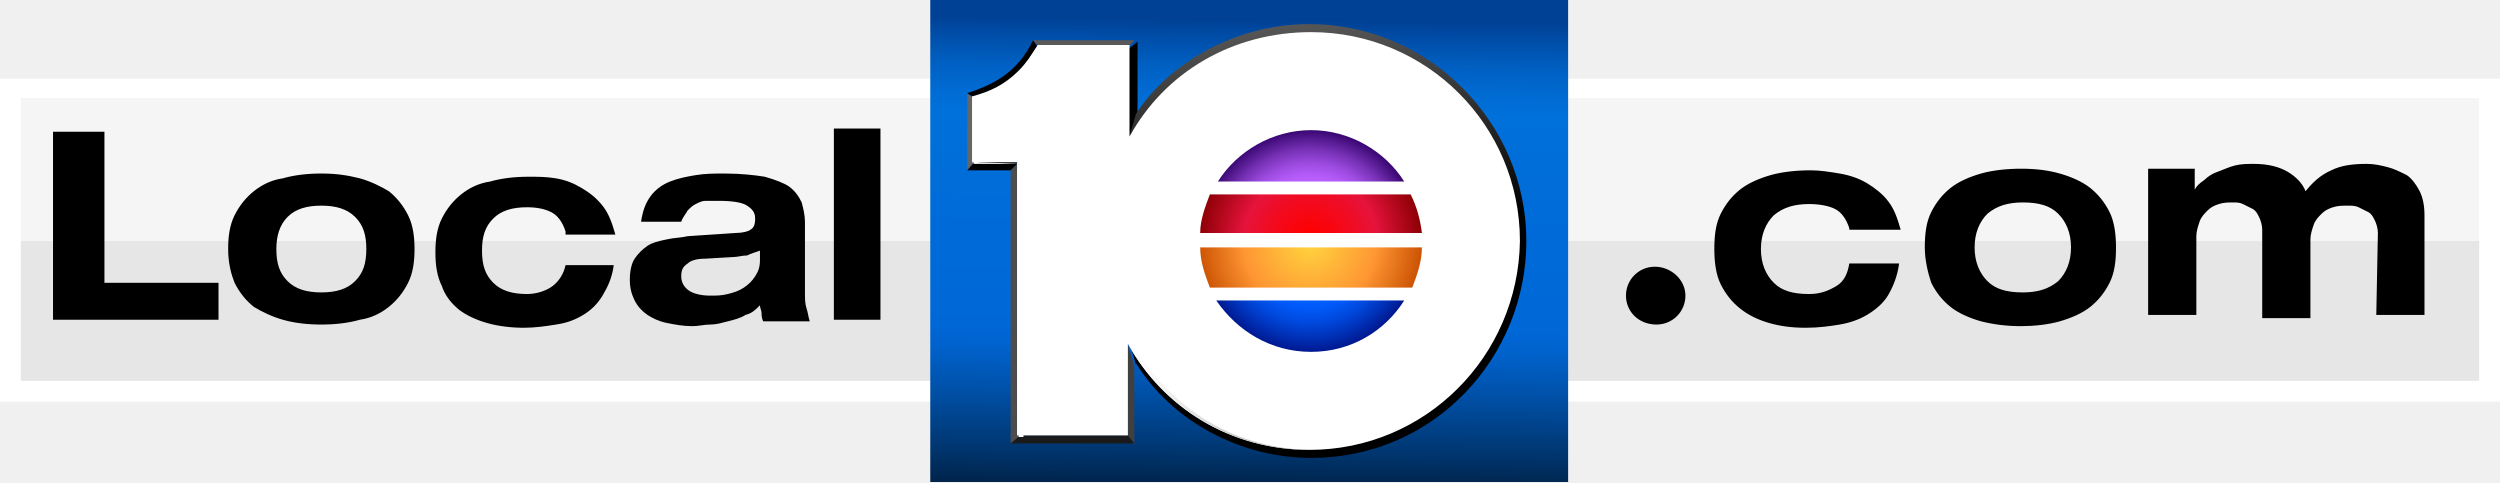
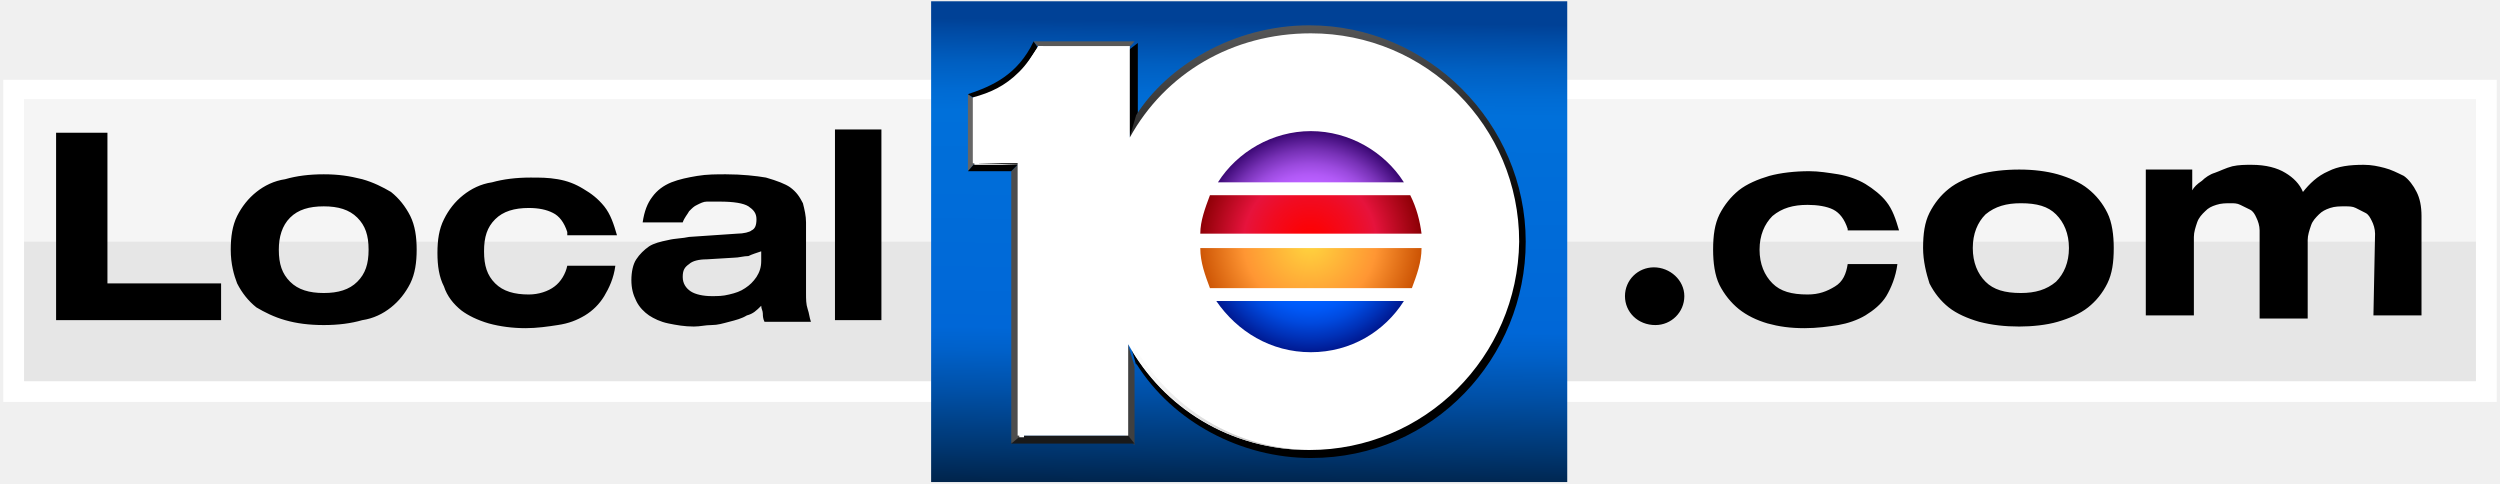
- <svg xmlns="http://www.w3.org/2000/svg" xmlns:xlink="http://www.w3.org/1999/xlink" version="1.1" id="Layer_1" x="0" y="0" viewBox="0 0 155.6 30" xml:space="preserve">
-   <style>.st0{fill:#fff}</style>
-   <path class="st0" d="M155.5 25H0V4.9h155.6V25h-.1z" />
-   <path d="M154.3 23.7H1.3V6.1h153v17.6z" fill="#f5f5f5" />
-   <path d="M154.3 23.7H1.3V15h153v8.7z" fill="#e6e6e6" />
-   <linearGradient id="SVGID_1_" gradientUnits="userSpaceOnUse" x1="77.902" y1="30.726" x2="77.506" y2="-5.109" gradientTransform="matrix(1 0 0 -1 0 32)">
-     <stop offset="0" stop-color="#004196" />
-     <stop offset=".021" stop-color="#004aa3" />
-     <stop offset=".077" stop-color="#005fc1" />
-     <stop offset=".126" stop-color="#006bd3" />
-     <stop offset=".16" stop-color="#0070da" />
-     <stop offset=".536" stop-color="#0067d7" />
-     <stop offset=".576" stop-color="#0061ca" />
-     <stop offset=".649" stop-color="#0050a7" />
-     <stop offset=".747" stop-color="#003670" />
-     <stop offset=".78" stop-color="#002c5c" />
-     <stop offset=".93" />
-   </linearGradient>
-   <path d="M57.9 0h39.7v30H57.9V0z" fill="url(#SVGID_1_)" />
+ <svg xmlns="http://www.w3.org/2000/svg" width="300px" height="58px" viewBox="0 0 78 15" version="1.1">
  <defs>
-     <path id="SVGID_2_" d="M84.9 0h12.7v20.2H84.9z" />
+     <linearGradient id="linear0" gradientUnits="userSpaceOnUse" x1="77.902" y1="30.726" x2="77.506" y2="-5.109" gradientTransform="matrix(0.5,0,0,-0.5,0.1,16)">
+       <stop offset="0" style="stop-color:rgb(0%,25.49%,58.824%);stop-opacity:1;" />
+       <stop offset="0.021" style="stop-color:rgb(0%,29.02%,63.922%);stop-opacity:1;" />
+       <stop offset="0.077" style="stop-color:rgb(0%,37.255%,75.686%);stop-opacity:1;" />
+       <stop offset="0.126" style="stop-color:rgb(0%,41.961%,82.745%);stop-opacity:1;" />
+       <stop offset="0.16" style="stop-color:rgb(0%,43.922%,85.49%);stop-opacity:1;" />
+       <stop offset="0.536" style="stop-color:rgb(0%,40.392%,84.314%);stop-opacity:1;" />
+       <stop offset="0.576" style="stop-color:rgb(0%,38.039%,79.216%);stop-opacity:1;" />
+       <stop offset="0.649" style="stop-color:rgb(0%,31.373%,65.49%);stop-opacity:1;" />
+       <stop offset="0.747" style="stop-color:rgb(0%,21.176%,43.922%);stop-opacity:1;" />
+       <stop offset="0.78" style="stop-color:rgb(0%,17.255%,36.078%);stop-opacity:1;" />
+       <stop offset="0.93" style="stop-color:rgb(0%,0%,0%);stop-opacity:1;" />
+     </linearGradient>
+     <linearGradient id="linear1" gradientUnits="userSpaceOnUse" x1="81.071" y1="32.721" x2="82.155" y2="17.819" gradientTransform="matrix(0.5,0,0,-0.5,0.1,16)">
+       <stop offset="0" style="stop-color:rgb(40%,40%,40%);stop-opacity:1;" />
+       <stop offset="1" style="stop-color:rgb(0%,0%,0%);stop-opacity:1;" />
+     </linearGradient>
+     <radialGradient id="radial0" gradientUnits="userSpaceOnUse" cx="70.279" cy="11.628" fx="70.279" fy="11.628" r="12.571" gradientTransform="matrix(0.5,0,0,-0.5,0.1,16)">
+       <stop offset="0.045" style="stop-color:rgb(100%,100%,100%);stop-opacity:1;" />
+       <stop offset="0.239" style="stop-color:rgb(97.647%,97.647%,97.647%);stop-opacity:1;" />
+       <stop offset="0.51" style="stop-color:rgb(90.196%,90.196%,90.196%);stop-opacity:1;" />
+       <stop offset="0.826" style="stop-color:rgb(78.824%,78.824%,78.824%);stop-opacity:1;" />
+       <stop offset="1" style="stop-color:rgb(70.98%,70.98%,70.98%);stop-opacity:1;" />
+     </radialGradient>
+     <radialGradient id="radial1" gradientUnits="userSpaceOnUse" cx="81.546" cy="17.008" fx="81.546" fy="17.008" r="6.899" gradientTransform="matrix(0.5,0,0,-0.5,0.1,16)">
+       <stop offset="0" style="stop-color:rgb(100%,83.922%,24.706%);stop-opacity:1;" />
+       <stop offset="0.6" style="stop-color:rgb(100%,58.824%,20%);stop-opacity:1;" />
+       <stop offset="1" style="stop-color:rgb(80.392%,33.333%,1.961%);stop-opacity:1;" />
+     </radialGradient>
+     <radialGradient id="radial2" gradientUnits="userSpaceOnUse" cx="81.546" cy="17.008" fx="81.546" fy="17.008" r="6.899" gradientTransform="matrix(0.5,0,0,-0.5,0.1,16)">
+       <stop offset="0" style="stop-color:rgb(100%,0%,0%);stop-opacity:1;" />
+       <stop offset="0.148" style="stop-color:rgb(98.431%,1.176%,3.529%);stop-opacity:1;" />
+       <stop offset="0.388" style="stop-color:rgb(94.51%,4.314%,12.941%);stop-opacity:1;" />
+       <stop offset="0.6" style="stop-color:rgb(90.196%,7.451%,23.529%);stop-opacity:1;" />
+       <stop offset="1" style="stop-color:rgb(55.686%,0%,2.353%);stop-opacity:1;" />
+     </radialGradient>
+     <radialGradient id="radial3" gradientUnits="userSpaceOnUse" cx="81.55" cy="17.008" fx="81.55" fy="17.008" r="6.896" gradientTransform="matrix(0.5,0,0,-0.5,0.1,16)">
+       <stop offset="0" style="stop-color:rgb(1.176%,38.431%,85.882%);stop-opacity:1;" />
+       <stop offset="0.55" style="stop-color:rgb(0%,36.863%,100%);stop-opacity:1;" />
+       <stop offset="0.621" style="stop-color:rgb(0%,34.51%,96.471%);stop-opacity:1;" />
+       <stop offset="0.737" style="stop-color:rgb(0%,28.627%,87.059%);stop-opacity:1;" />
+       <stop offset="0.881" style="stop-color:rgb(0%,18.824%,71.373%);stop-opacity:1;" />
+       <stop offset="1" style="stop-color:rgb(0%,9.804%,56.863%);stop-opacity:1;" />
+     </radialGradient>
+     <radialGradient id="radial4" gradientUnits="userSpaceOnUse" cx="81.546" cy="17.008" fx="81.546" fy="17.008" r="6.899" gradientTransform="matrix(0.5,0,0,-0.5,0.1,16)">
+       <stop offset="0" style="stop-color:rgb(74.902%,41.961%,83.137%);stop-opacity:1;" />
+       <stop offset="0.173" style="stop-color:rgb(74.51%,41.176%,86.667%);stop-opacity:1;" />
+       <stop offset="0.454" style="stop-color:rgb(72.941%,38.431%,96.078%);stop-opacity:1;" />
+       <stop offset="0.55" style="stop-color:rgb(72.549%,37.255%,100%);stop-opacity:1;" />
+       <stop offset="0.609" style="stop-color:rgb(69.412%,34.902%,96.471%);stop-opacity:1;" />
+       <stop offset="0.705" style="stop-color:rgb(60.784%,29.02%,87.059%);stop-opacity:1;" />
+       <stop offset="0.826" style="stop-color:rgb(46.667%,19.216%,71.373%);stop-opacity:1;" />
+       <stop offset="0.966" style="stop-color:rgb(27.059%,5.882%,49.804%);stop-opacity:1;" />
+       <stop offset="1" style="stop-color:rgb(21.961%,2.353%,44.314%);stop-opacity:1;" />
+     </radialGradient>
  </defs>
-   <clipPath id="SVGID_3_">
-     <use xlink:href="#SVGID_2_" overflow="visible" />
-   </clipPath>
-   <path d="M96 7.1h.2c.3-.1.5-.4.5-.7-.3 0-.6 0-.9-.1-.2-.1-.3-.1-.5-.2v.2c0 .4.3.8.7.8z" fill="none" />
-   <g id="_x31_0_with_Shadow_2_">
-     <path d="M60.2 10.6 61.6 9 61 6.4l-.8-.6v4.8z" fill="#666" />
-     <path d="m60.2 5.8.9.6 3.3-.5.3-2.8-.4-.6c-1 2.1-2.6 2.8-4.1 3.3z" />
-     <path d="m64.8 3.1 5.1.2.7-.8h-6.3l.5.6z" fill-rule="evenodd" clip-rule="evenodd" fill="#595959" />
-     <path d="m69.9 3.3.4 5.4.5-1.5v.1-4.7" />
-     <linearGradient id="SVGID_4_" gradientUnits="userSpaceOnUse" x1="81.071" y1="32.721" x2="82.155" y2="17.819" gradientTransform="matrix(1 0 0 -1 0 32)">
-       <stop offset="0" stop-color="#666" />
-       <stop offset="1" />
-     </linearGradient>
-     <path d="M81.6 28.5C89.3 28.5 95 22.2 95 15c0-7.4-6.1-13.5-13.5-13.5-4.8 0-8.9 2.6-10.8 5.6l-.5 1.7-.5 10.4 1 3.5v-.1c2.3 3.7 6.6 5.9 10.9 5.9z" fill="url(#SVGID_4_)" />
-     <path d="m70.6 22.8-.5-1.7-.6 5.3.5.7.6.6v-4.9z" fill="#404040" />
-     <path d="m70.6 27.6-.4-.5h-6.8l-.5.4v.1h7.7z" fill="#1a1a1a" />
-     <path d="m62.9 27.6.6-.5.2-16.8v-.5l-.8.8v17z" fill="#4d4d4d" />
-     <path d="m63.7 9.8.2-.4-2.3-.4-1.4 1.6h2.7l.8-.8z" />
-     <path class="st0" d="M81.5 28c-4.9 0-9.1-2.6-11.3-6.6v5.7h-6.9v-17h-2.8V6c1.1-.3 2-.7 2.9-1.6.5-.5.8-1 1.2-1.6h5.7v5.7c2.2-4 6.4-6.5 11.3-6.5 7.2 0 13 5.8 13 13-.1 7.2-5.9 13-13.1 13z" />
-     <radialGradient id="SVGID_5_" cx="70.279" cy="11.628" r="12.571" gradientTransform="matrix(1 0 0 -1 0 32)" gradientUnits="userSpaceOnUse">
-       <stop offset=".045" stop-color="#fff" />
-       <stop offset=".239" stop-color="#f9f9f9" />
-       <stop offset=".51" stop-color="#e6e6e6" />
-       <stop offset=".826" stop-color="#c9c9c9" />
-       <stop offset="1" stop-color="#b5b5b5" />
-     </radialGradient>
-     <path d="M70.5 21.4v.5c2.3 3.7 6.3 6.1 11 6.1h.2c-4.8 0-8.9-2.6-11.2-6.6z" fill="url(#SVGID_5_)" />
-     <path class="st0" d="M60.9 10.1V6c1.1-.3 2-.7 2.8-1.6.5-.5.8-1 1.2-1.6h-.3c-.4.6-.7 1.2-1.2 1.7-.8.9-1.8 1.3-2.8 1.6v4.1h2.8v17h.3v-17l-2.8-.1zm14.2 5.4c0 .9.3 1.7.6 2.5h12.6c.3-.8.6-1.6.6-2.5H75.1zm13.1-3.3H75.7c-.3.8-.6 1.6-.6 2.4h13.8c-.1-.8-.3-1.7-.7-2.4z" />
-     <path d="M82 8.2c-2.4 0-4.6 1.3-5.8 3.2h11.6c-1.2-2-3.4-3.2-5.8-3.2z" fill-rule="evenodd" clip-rule="evenodd" fill="#fff" />
+   <g id="surface1">
+     <path style=" stroke:none;fill-rule:nonzero;fill:rgb(100%,100%,100%);fill-opacity:1;" d="M 77.852 12.5 L 0.102 12.5 L 0.102 2.449 L 77.898 2.449 L 77.898 12.5 Z M 77.852 12.5 " />
+     <path style=" stroke:none;fill-rule:nonzero;fill:rgb(96.078%,96.078%,96.078%);fill-opacity:1;" d="M 77.25 11.852 L 0.75 11.852 L 0.75 3.051 L 77.25 3.051 Z M 77.25 11.852 " />
+     <path style=" stroke:none;fill-rule:nonzero;fill:rgb(90.196%,90.196%,90.196%);fill-opacity:1;" d="M 77.25 11.852 L 0.75 11.852 L 0.75 7.5 L 77.25 7.5 Z M 77.25 11.852 " />
+     <path style=" stroke:none;fill-rule:nonzero;fill:url(#linear0);" d="M 29.051 0 L 48.898 0 L 48.898 15 L 29.051 15 Z M 29.051 0 " />
+     <path style=" stroke:none;fill-rule:nonzero;fill:rgb(40%,40%,40%);fill-opacity:1;" d="M 30.199 5.301 L 30.898 4.5 L 30.602 3.199 L 30.199 2.898 Z M 30.199 5.301 " />
+     <path style=" stroke:none;fill-rule:nonzero;fill:rgb(0%,0%,0%);fill-opacity:1;" d="M 30.199 2.898 L 30.648 3.199 L 32.301 2.949 L 32.449 1.551 L 32.25 1.25 C 31.75 2.301 30.949 2.648 30.199 2.898 Z M 30.199 2.898 " />
+     <path style=" stroke:none;fill-rule:evenodd;fill:rgb(34.902%,34.902%,34.902%);fill-opacity:1;" d="M 32.5 1.551 L 35.051 1.648 L 35.398 1.25 L 32.25 1.25 Z M 32.5 1.551 " />
+     <path style=" stroke:none;fill-rule:nonzero;fill:rgb(0%,0%,0%);fill-opacity:1;" d="M 35.051 1.648 L 35.25 4.352 L 35.5 3.602 L 35.5 3.648 L 35.5 1.301 " />
+     <path style=" stroke:none;fill-rule:nonzero;fill:url(#linear1);" d="M 40.898 14.25 C 44.75 14.25 47.602 11.102 47.602 7.5 C 47.602 3.801 44.551 0.75 40.852 0.75 C 38.449 0.75 36.398 2.051 35.449 3.551 L 35.199 4.398 L 34.949 9.602 L 35.449 11.352 L 35.449 11.301 C 36.602 13.148 38.75 14.25 40.898 14.25 Z M 40.898 14.25 " />
+     <path style=" stroke:none;fill-rule:nonzero;fill:rgb(25.098%,25.098%,25.098%);fill-opacity:1;" d="M 35.398 11.398 L 35.148 10.551 L 34.852 13.199 L 35.102 13.551 L 35.398 13.852 Z M 35.398 11.398 " />
+     <path style=" stroke:none;fill-rule:nonzero;fill:rgb(10.196%,10.196%,10.196%);fill-opacity:1;" d="M 35.398 13.801 L 35.199 13.551 L 31.801 13.551 L 31.551 13.75 L 31.551 13.801 Z M 35.398 13.801 " />
+     <path style=" stroke:none;fill-rule:nonzero;fill:rgb(30.196%,30.196%,30.196%);fill-opacity:1;" d="M 31.551 13.801 L 31.852 13.551 L 31.949 5.148 L 31.949 4.898 L 31.551 5.301 Z M 31.551 13.801 " />
+     <path style=" stroke:none;fill-rule:nonzero;fill:rgb(0%,0%,0%);fill-opacity:1;" d="M 31.949 4.898 L 32.051 4.699 L 30.898 4.5 L 30.199 5.301 L 31.551 5.301 Z M 31.949 4.898 " />
+     <path style=" stroke:none;fill-rule:nonzero;fill:rgb(100%,100%,100%);fill-opacity:1;" d="M 40.852 14 C 38.398 14 36.301 12.699 35.199 10.699 L 35.199 13.551 L 31.75 13.551 L 31.75 5.051 L 30.352 5.051 L 30.352 3 C 30.898 2.852 31.352 2.648 31.801 2.199 C 32.051 1.949 32.199 1.699 32.398 1.398 L 35.25 1.398 L 35.25 4.25 C 36.352 2.25 38.449 1 40.898 1 C 44.5 1 47.398 3.898 47.398 7.5 C 47.352 11.102 44.449 14 40.852 14 Z M 40.852 14 " />
+     <path style=" stroke:none;fill-rule:nonzero;fill:url(#radial0);" d="M 35.352 10.699 L 35.352 10.949 C 36.5 12.801 38.5 14 40.852 14 L 40.949 14 C 38.551 14 36.5 12.699 35.352 10.699 Z M 35.352 10.699 " />
+     <path style=" stroke:none;fill-rule:nonzero;fill:rgb(100%,100%,100%);fill-opacity:1;" d="M 30.551 5.051 L 30.551 3 C 31.102 2.852 31.551 2.648 31.949 2.199 C 32.199 1.949 32.352 1.699 32.551 1.398 L 32.398 1.398 C 32.199 1.699 32.051 2 31.801 2.25 C 31.398 2.699 30.898 2.898 30.398 3.051 L 30.398 5.102 L 31.801 5.102 L 31.801 13.602 L 31.949 13.602 L 31.949 5.102 Z M 37.648 7.75 C 37.648 8.199 37.801 8.602 37.949 9 L 44.25 9 C 44.398 8.602 44.551 8.199 44.551 7.75 Z M 44.199 6.102 L 37.949 6.102 C 37.801 6.5 37.648 6.898 37.648 7.301 L 44.551 7.301 C 44.5 6.898 44.398 6.449 44.199 6.102 Z M 44.199 6.102 " />
+     <path style=" stroke:none;fill-rule:evenodd;fill:rgb(100%,100%,100%);fill-opacity:1;" d="M 41.102 4.102 C 39.898 4.102 38.801 4.75 38.199 5.699 L 44 5.699 C 43.398 4.699 42.301 4.102 41.102 4.102 Z M 41.102 4.102 " />
+     <path style=" stroke:none;fill-rule:nonzero;fill:url(#radial1);" d="M 37.449 7.699 C 37.449 8.148 37.602 8.551 37.75 8.949 L 44.051 8.949 C 44.199 8.551 44.352 8.148 44.352 7.699 Z M 37.449 7.699 " />
+     <path style=" stroke:none;fill-rule:nonzero;fill:url(#radial2);" d="M 44 6.051 L 37.75 6.051 C 37.602 6.449 37.449 6.852 37.449 7.25 L 44.352 7.25 C 44.301 6.852 44.199 6.449 44 6.051 Z M 44 6.051 " />
+     <path style=" stroke:none;fill-rule:nonzero;fill:url(#radial3);" d="M 40.898 10.949 C 42.148 10.949 43.199 10.301 43.801 9.352 L 37.949 9.352 C 38.602 10.301 39.648 10.949 40.898 10.949 Z M 40.898 10.949 " />
+     <path style=" stroke:none;fill-rule:evenodd;fill:url(#radial4);" d="M 40.898 4.051 C 39.699 4.051 38.602 4.699 38 5.648 L 43.801 5.648 C 43.199 4.699 42.102 4.051 40.898 4.051 Z M 40.898 4.051 " />
+     <path style=" stroke:none;fill-rule:nonzero;fill:rgb(0%,0%,0%);fill-opacity:1;" d="M 50.699 9.199 C 50.699 8.699 51.102 8.301 51.602 8.301 C 52.102 8.301 52.551 8.699 52.551 9.199 C 52.551 9.699 52.148 10.102 51.648 10.102 C 51.102 10.102 50.699 9.699 50.699 9.199 Z M 57.648 7.102 C 57.551 6.801 57.398 6.602 57.199 6.5 C 57 6.398 56.699 6.352 56.398 6.352 C 55.949 6.352 55.602 6.449 55.301 6.699 C 55.051 6.949 54.898 7.301 54.898 7.75 C 54.898 8.199 55.051 8.551 55.301 8.801 C 55.551 9.051 55.898 9.148 56.398 9.148 C 56.75 9.148 57 9.051 57.25 8.898 C 57.5 8.75 57.602 8.5 57.648 8.199 L 59.199 8.199 C 59.148 8.602 59 8.949 58.852 9.199 C 58.699 9.449 58.449 9.648 58.199 9.801 C 57.949 9.949 57.648 10.051 57.352 10.102 C 57.051 10.148 56.699 10.199 56.301 10.199 C 55.852 10.199 55.5 10.148 55.148 10.051 C 54.801 9.949 54.5 9.801 54.25 9.602 C 54 9.398 53.801 9.148 53.648 8.852 C 53.5 8.551 53.449 8.148 53.449 7.75 C 53.449 7.301 53.5 6.949 53.648 6.648 C 53.801 6.352 54 6.102 54.25 5.898 C 54.5 5.699 54.852 5.551 55.199 5.449 C 55.551 5.352 56 5.301 56.449 5.301 C 56.75 5.301 57.051 5.352 57.352 5.398 C 57.648 5.449 57.949 5.551 58.199 5.699 C 58.449 5.852 58.699 6.051 58.852 6.25 C 59.051 6.5 59.148 6.801 59.25 7.148 L 57.648 7.148 Z M 60 7.699 C 60 7.25 60.051 6.898 60.199 6.602 C 60.352 6.301 60.551 6.051 60.801 5.852 C 61.051 5.648 61.398 5.5 61.75 5.398 C 62.102 5.301 62.551 5.25 63 5.25 C 63.449 5.25 63.852 5.301 64.199 5.398 C 64.551 5.5 64.898 5.648 65.148 5.852 C 65.398 6.051 65.602 6.301 65.75 6.602 C 65.898 6.898 65.949 7.301 65.949 7.699 C 65.949 8.148 65.898 8.5 65.75 8.801 C 65.602 9.102 65.398 9.352 65.148 9.551 C 64.898 9.75 64.551 9.898 64.199 10 C 63.852 10.102 63.398 10.148 63 10.148 C 62.551 10.148 62.148 10.102 61.75 10 C 61.398 9.898 61.051 9.75 60.801 9.551 C 60.551 9.352 60.352 9.102 60.199 8.801 C 60.102 8.5 60 8.102 60 7.699 Z M 61.551 7.699 C 61.551 8.148 61.699 8.5 61.949 8.75 C 62.199 9 62.551 9.102 63.051 9.102 C 63.5 9.102 63.852 9 64.148 8.75 C 64.398 8.5 64.551 8.148 64.551 7.699 C 64.551 7.25 64.398 6.898 64.148 6.648 C 63.898 6.398 63.551 6.301 63.051 6.301 C 62.602 6.301 62.25 6.398 61.949 6.648 C 61.699 6.898 61.551 7.25 61.551 7.699 Z M 74.102 7.25 C 74.102 7.102 74.051 6.949 74 6.852 C 73.949 6.75 73.898 6.648 73.801 6.602 L 73.5 6.449 C 73.398 6.398 73.301 6.398 73.148 6.398 C 73 6.398 72.852 6.398 72.699 6.449 C 72.551 6.5 72.449 6.551 72.352 6.648 C 72.25 6.75 72.148 6.852 72.102 7 C 72.051 7.148 72 7.301 72 7.449 L 72 9.898 L 70.5 9.898 L 70.5 7.148 C 70.5 7 70.449 6.852 70.398 6.75 C 70.352 6.648 70.301 6.551 70.199 6.5 L 69.898 6.352 C 69.801 6.301 69.699 6.301 69.602 6.301 C 69.449 6.301 69.301 6.301 69.148 6.352 C 69 6.398 68.898 6.449 68.801 6.551 C 68.699 6.648 68.602 6.75 68.551 6.898 C 68.5 7.051 68.449 7.199 68.449 7.352 L 68.449 9.801 L 66.949 9.801 L 66.949 5.25 L 68.398 5.25 L 68.398 5.898 C 68.449 5.801 68.551 5.699 68.699 5.602 C 68.801 5.5 68.949 5.398 69.102 5.352 C 69.25 5.301 69.449 5.199 69.648 5.148 C 69.852 5.102 70.051 5.102 70.25 5.102 C 70.699 5.102 71.051 5.199 71.301 5.352 C 71.551 5.5 71.75 5.699 71.852 5.949 C 72.051 5.699 72.301 5.449 72.648 5.301 C 72.949 5.148 73.301 5.102 73.75 5.102 C 74 5.102 74.199 5.148 74.398 5.199 C 74.602 5.25 74.801 5.352 75 5.449 C 75.148 5.551 75.301 5.75 75.398 5.949 C 75.5 6.148 75.551 6.398 75.551 6.699 L 75.551 9.801 L 74.051 9.801 Z M 1.75 4.102 L 3.352 4.102 L 3.352 8.801 L 6.898 8.801 L 6.898 9.949 L 1.75 9.949 Z M 7.199 7.75 C 7.199 7.352 7.25 7 7.398 6.699 C 7.551 6.398 7.75 6.148 8 5.949 C 8.25 5.75 8.551 5.602 8.898 5.551 C 9.25 5.449 9.648 5.398 10.102 5.398 C 10.551 5.398 10.898 5.449 11.301 5.551 C 11.648 5.648 11.949 5.801 12.199 5.949 C 12.449 6.148 12.648 6.398 12.801 6.699 C 12.949 7 13 7.352 13 7.75 C 13 8.148 12.949 8.5 12.801 8.801 C 12.648 9.102 12.449 9.352 12.199 9.551 C 11.949 9.75 11.648 9.898 11.301 9.949 C 10.949 10.051 10.551 10.102 10.102 10.102 C 9.648 10.102 9.25 10.051 8.898 9.949 C 8.551 9.852 8.25 9.699 8 9.551 C 7.75 9.352 7.551 9.102 7.398 8.801 C 7.301 8.551 7.199 8.199 7.199 7.75 Z M 8.699 7.75 C 8.699 8.199 8.801 8.5 9.051 8.75 C 9.301 9 9.648 9.102 10.102 9.102 C 10.551 9.102 10.898 9 11.148 8.75 C 11.398 8.5 11.5 8.199 11.5 7.75 C 11.5 7.301 11.398 7 11.148 6.75 C 10.898 6.5 10.551 6.398 10.102 6.398 C 9.648 6.398 9.301 6.5 9.051 6.75 C 8.801 7 8.699 7.352 8.699 7.75 Z M 17.699 7.199 C 17.602 6.898 17.449 6.699 17.25 6.602 C 17.051 6.5 16.801 6.449 16.5 6.449 C 16.051 6.449 15.699 6.551 15.449 6.801 C 15.199 7.051 15.102 7.352 15.102 7.801 C 15.102 8.25 15.199 8.551 15.449 8.801 C 15.699 9.051 16.051 9.148 16.5 9.148 C 16.801 9.148 17.102 9.051 17.301 8.898 C 17.5 8.75 17.648 8.5 17.699 8.25 L 19.199 8.25 C 19.148 8.648 19 8.949 18.852 9.199 C 18.699 9.449 18.5 9.648 18.25 9.801 C 18 9.949 17.75 10.051 17.398 10.102 C 17.102 10.148 16.75 10.199 16.398 10.199 C 16 10.199 15.602 10.148 15.25 10.051 C 14.898 9.949 14.602 9.801 14.398 9.648 C 14.148 9.449 13.949 9.199 13.852 8.898 C 13.699 8.602 13.648 8.25 13.648 7.852 C 13.648 7.449 13.699 7.102 13.852 6.801 C 14 6.5 14.199 6.25 14.449 6.051 C 14.699 5.852 15 5.699 15.352 5.648 C 15.699 5.551 16.102 5.5 16.551 5.5 C 16.852 5.5 17.102 5.5 17.398 5.551 C 17.699 5.602 17.949 5.699 18.199 5.852 C 18.449 6 18.648 6.148 18.852 6.398 C 19.051 6.648 19.148 6.949 19.25 7.301 L 17.699 7.301 Z M 20.051 6.898 C 20.102 6.551 20.199 6.301 20.352 6.102 C 20.5 5.898 20.699 5.75 20.949 5.648 C 21.199 5.551 21.449 5.5 21.75 5.449 C 22.051 5.398 22.352 5.398 22.648 5.398 C 23.148 5.398 23.602 5.449 23.898 5.5 C 24.25 5.602 24.5 5.699 24.648 5.801 C 24.852 5.949 24.949 6.102 25.051 6.301 C 25.102 6.5 25.148 6.699 25.148 6.898 L 25.148 9.102 C 25.148 9.301 25.148 9.449 25.199 9.602 C 25.25 9.75 25.25 9.852 25.301 10 L 23.852 10 C 23.801 9.898 23.801 9.801 23.801 9.75 C 23.801 9.648 23.75 9.602 23.75 9.5 C 23.602 9.648 23.5 9.75 23.301 9.801 C 23.148 9.898 22.949 9.949 22.75 10 C 22.551 10.051 22.398 10.102 22.199 10.102 C 22 10.102 21.852 10.148 21.648 10.148 C 21.352 10.148 21.102 10.102 20.852 10.051 C 20.602 10 20.398 9.898 20.25 9.801 C 20.102 9.699 19.949 9.551 19.852 9.352 C 19.75 9.148 19.699 8.949 19.699 8.699 C 19.699 8.449 19.75 8.199 19.852 8.051 C 19.949 7.898 20.102 7.75 20.25 7.648 C 20.398 7.551 20.602 7.5 20.852 7.449 C 21.051 7.398 21.301 7.398 21.5 7.352 L 23 7.25 C 23.199 7.25 23.398 7.199 23.449 7.148 C 23.551 7.102 23.602 7 23.602 6.801 C 23.602 6.602 23.5 6.5 23.352 6.398 C 23.199 6.301 22.898 6.25 22.449 6.25 L 22.051 6.25 C 21.949 6.25 21.852 6.301 21.75 6.352 C 21.648 6.398 21.602 6.449 21.5 6.551 C 21.449 6.648 21.352 6.75 21.301 6.898 Z M 23.75 7.801 C 23.602 7.852 23.449 7.898 23.352 7.949 C 23.199 7.949 23.051 8 22.898 8 L 22.051 8.051 C 21.801 8.051 21.602 8.102 21.5 8.199 C 21.352 8.301 21.301 8.398 21.301 8.602 C 21.301 8.801 21.398 8.949 21.551 9.051 C 21.699 9.148 21.949 9.199 22.199 9.199 C 22.398 9.199 22.551 9.199 22.75 9.148 C 22.949 9.102 23.102 9.051 23.25 8.949 C 23.398 8.852 23.5 8.75 23.602 8.602 C 23.699 8.449 23.75 8.301 23.75 8.102 Z M 26.051 4 L 27.5 4 L 27.5 9.949 L 26.051 9.949 Z M 26.051 4 " />
  </g>
-   <radialGradient id="SVGID_6_" cx="81.546" cy="17.008" r="6.899" gradientTransform="matrix(1 0 0 -1 0 32)" gradientUnits="userSpaceOnUse">
-     <stop offset="0" stop-color="#ffd63f" />
-     <stop offset=".6" stop-color="#ff9633" />
-     <stop offset="1" stop-color="#cd5505" />
-   </radialGradient>
-   <path d="M74.7 15.4c0 .9.3 1.7.6 2.5h12.6c.3-.8.6-1.6.6-2.5H74.7z" fill="url(#SVGID_6_)" />
-   <radialGradient id="SVGID_7_" cx="81.546" cy="17.008" r="6.899" gradientTransform="matrix(1 0 0 -1 0 32)" gradientUnits="userSpaceOnUse">
-     <stop offset="0" stop-color="red" />
-     <stop offset=".148" stop-color="#fb0309" />
-     <stop offset=".388" stop-color="#f10b21" />
-     <stop offset=".6" stop-color="#e6133c" />
-     <stop offset="1" stop-color="#8e0006" />
-   </radialGradient>
-   <path d="M87.8 12.1H75.3c-.3.8-.6 1.6-.6 2.4h13.8c-.1-.8-.3-1.6-.7-2.4z" fill="url(#SVGID_7_)" />
-   <radialGradient id="SVGID_8_" cx="81.55" cy="17.008" r="6.896" gradientTransform="matrix(1 0 0 -1 0 32)" gradientUnits="userSpaceOnUse">
-     <stop offset="0" stop-color="#0362db" />
-     <stop offset=".55" stop-color="#005eff" />
-     <stop offset=".621" stop-color="#0058f6" />
-     <stop offset=".737" stop-color="#0049de" />
-     <stop offset=".881" stop-color="#0030b6" />
-     <stop offset="1" stop-color="#001991" />
-   </radialGradient>
-   <path d="M81.6 21.9c2.5 0 4.6-1.3 5.8-3.2H75.7c1.3 1.9 3.4 3.2 5.9 3.2z" fill="url(#SVGID_8_)" />
-   <radialGradient id="SVGID_9_" cx="81.546" cy="17.008" r="6.899" gradientTransform="matrix(1 0 0 -1 0 32)" gradientUnits="userSpaceOnUse">
-     <stop offset="0" stop-color="#bf6bd4" />
-     <stop offset=".173" stop-color="#be69dd" />
-     <stop offset=".454" stop-color="#ba62f5" />
-     <stop offset=".55" stop-color="#b95fff" />
-     <stop offset=".609" stop-color="#b159f6" />
-     <stop offset=".705" stop-color="#9b4ade" />
-     <stop offset=".826" stop-color="#7731b6" />
-     <stop offset=".966" stop-color="#450f7f" />
-     <stop offset="1" stop-color="#380671" />
-   </radialGradient>
-   <path d="M81.6 8.1c-2.4 0-4.6 1.3-5.8 3.2h11.6c-1.2-1.9-3.4-3.2-5.8-3.2z" fill-rule="evenodd" clip-rule="evenodd" fill="url(#SVGID_9_)" />
-   <path d="M101.2 18.4c0-1 .8-1.8 1.8-1.8s1.9.8 1.9 1.8-.8 1.8-1.8 1.8c-1.1 0-1.9-.8-1.9-1.8zm13.9-4.2c-.2-.6-.5-1-.9-1.2s-1-.3-1.6-.3c-.9 0-1.6.2-2.2.7-.5.5-.8 1.2-.8 2.1 0 .9.3 1.6.8 2.1s1.2.7 2.2.7c.7 0 1.2-.2 1.7-.5s.7-.8.8-1.4h3.1c-.1.8-.4 1.5-.7 2s-.8.9-1.3 1.2c-.5.3-1.1.5-1.7.6-.6.1-1.3.2-2.1.2-.9 0-1.6-.1-2.3-.3-.7-.2-1.3-.5-1.8-.9s-.9-.9-1.2-1.5-.4-1.4-.4-2.2c0-.9.1-1.6.4-2.2.3-.6.7-1.1 1.2-1.5s1.2-.7 1.9-.9 1.6-.3 2.5-.3c.6 0 1.2.1 1.8.2.6.1 1.2.3 1.7.6s1 .7 1.3 1.1c.4.5.6 1.1.8 1.8h-3.2v-.1zm4.7 1.2c0-.9.1-1.6.4-2.2.3-.6.7-1.1 1.2-1.5s1.2-.7 1.9-.9 1.6-.3 2.5-.3 1.7.1 2.4.3c.7.2 1.4.5 1.9.9s.9.9 1.2 1.5.4 1.4.4 2.2c0 .9-.1 1.6-.4 2.2-.3.6-.7 1.1-1.2 1.5s-1.2.7-1.9.9c-.7.2-1.6.3-2.4.3-.9 0-1.7-.1-2.5-.3-.7-.2-1.4-.5-1.9-.9s-.9-.9-1.2-1.5c-.2-.6-.4-1.4-.4-2.2zm3.1 0c0 .9.3 1.6.8 2.1s1.2.7 2.2.7c.9 0 1.6-.2 2.2-.7.5-.5.8-1.2.8-2.1s-.3-1.6-.8-2.1-1.2-.7-2.2-.7c-.9 0-1.6.2-2.2.7-.5.5-.8 1.2-.8 2.1zm25.1-.9c0-.3-.1-.6-.2-.8-.1-.2-.2-.4-.4-.5l-.6-.3c-.2-.1-.4-.1-.7-.1s-.6 0-.9.1c-.3.1-.5.2-.7.4s-.4.4-.5.7-.2.6-.2.9v4.9h-3v-5.5c0-.3-.1-.6-.2-.8-.1-.2-.2-.4-.4-.5l-.6-.3c-.2-.1-.4-.1-.6-.1-.3 0-.6 0-.9.1-.3.1-.5.2-.7.4s-.4.4-.5.7-.2.6-.2.9v4.9h-3v-9.1h2.9v1.3c.1-.2.3-.4.6-.6.2-.2.5-.4.8-.5s.7-.3 1.1-.4c.4-.1.8-.1 1.2-.1.9 0 1.6.2 2.1.5s.9.7 1.1 1.2c.4-.5.9-1 1.6-1.3.6-.3 1.3-.4 2.2-.4.5 0 .9.1 1.3.2s.8.3 1.2.5c.3.2.6.6.8 1s.3.9.3 1.5v6.2h-3l.1-5.1zM3.3 8.2h3.2v9.4h7.1v2.3H3.3V8.2zm10.9 7.3c0-.8.1-1.5.4-2.1.3-.6.7-1.1 1.2-1.5s1.1-.7 1.8-.8c.7-.2 1.5-.3 2.4-.3s1.6.1 2.4.3c.7.2 1.3.5 1.8.8.5.4.9.9 1.2 1.5s.4 1.3.4 2.1-.1 1.5-.4 2.1c-.3.6-.7 1.1-1.2 1.5s-1.1.7-1.8.8c-.7.2-1.5.3-2.4.3s-1.7-.1-2.4-.3c-.7-.2-1.3-.5-1.8-.8-.5-.4-.9-.9-1.2-1.5-.2-.5-.4-1.2-.4-2.1zm3 0c0 .9.2 1.5.7 2s1.2.7 2.1.7c.9 0 1.6-.2 2.1-.7s.7-1.1.7-2-.2-1.5-.7-2-1.2-.7-2.1-.7c-.9 0-1.6.2-2.1.7s-.7 1.2-.7 2zm18-1.1c-.2-.6-.5-1-.9-1.2s-.9-.3-1.5-.3c-.9 0-1.6.2-2.1.7s-.7 1.1-.7 2c0 .9.2 1.5.7 2s1.2.7 2.1.7c.6 0 1.2-.2 1.6-.5.4-.3.7-.8.8-1.3h3c-.1.8-.4 1.4-.7 1.9-.3.5-.7.9-1.2 1.2-.5.3-1 .5-1.7.6-.6.1-1.3.2-2 .2-.8 0-1.6-.1-2.3-.3-.7-.2-1.3-.5-1.7-.8-.5-.4-.9-.9-1.1-1.5-.3-.6-.4-1.3-.4-2.1s.1-1.5.4-2.1c.3-.6.7-1.1 1.2-1.5s1.1-.7 1.8-.8c.7-.2 1.5-.3 2.4-.3.6 0 1.1 0 1.7.1.6.1 1.1.3 1.6.6s.9.6 1.3 1.1c.4.5.6 1.1.8 1.8h-3.1v-.2zm4.7-.6c.1-.7.3-1.2.6-1.6.3-.4.7-.7 1.2-.9s1-.3 1.6-.4c.6-.1 1.2-.1 1.8-.1 1 0 1.9.1 2.5.2.7.2 1.2.4 1.5.6.4.3.6.6.8 1 .1.4.2.8.2 1.2v4.4c0 .4 0 .7.1 1s.1.5.2.8h-2.9c-.1-.2-.1-.4-.1-.5 0-.2-.1-.3-.1-.5-.3.3-.5.5-.9.6-.3.2-.7.3-1.1.4s-.7.2-1.1.2-.7.1-1.1.1c-.6 0-1.1-.1-1.6-.2s-.9-.3-1.2-.5c-.3-.2-.6-.5-.8-.9-.2-.4-.3-.8-.3-1.3s.1-1 .3-1.3c.2-.3.5-.6.8-.8.3-.2.7-.3 1.2-.4.4-.1.9-.1 1.3-.2l3-.2c.4 0 .8-.1.9-.2.2-.1.3-.3.3-.7s-.2-.6-.5-.8-.9-.3-1.8-.3h-.8c-.2 0-.4.1-.6.2-.2.1-.3.2-.5.4-.1.2-.3.4-.4.7h-2.5zm7.4 1.8c-.3.1-.6.2-.8.3-.3 0-.6.1-.9.1l-1.7.1c-.5 0-.9.1-1.1.3-.3.2-.4.4-.4.8s.2.7.5.9c.3.2.8.3 1.3.3.4 0 .7 0 1.1-.1s.7-.2 1-.4c.3-.2.5-.4.7-.7.2-.3.3-.6.3-1v-.6zM51.9 8h2.9v11.9h-2.9V8z" />
</svg>
